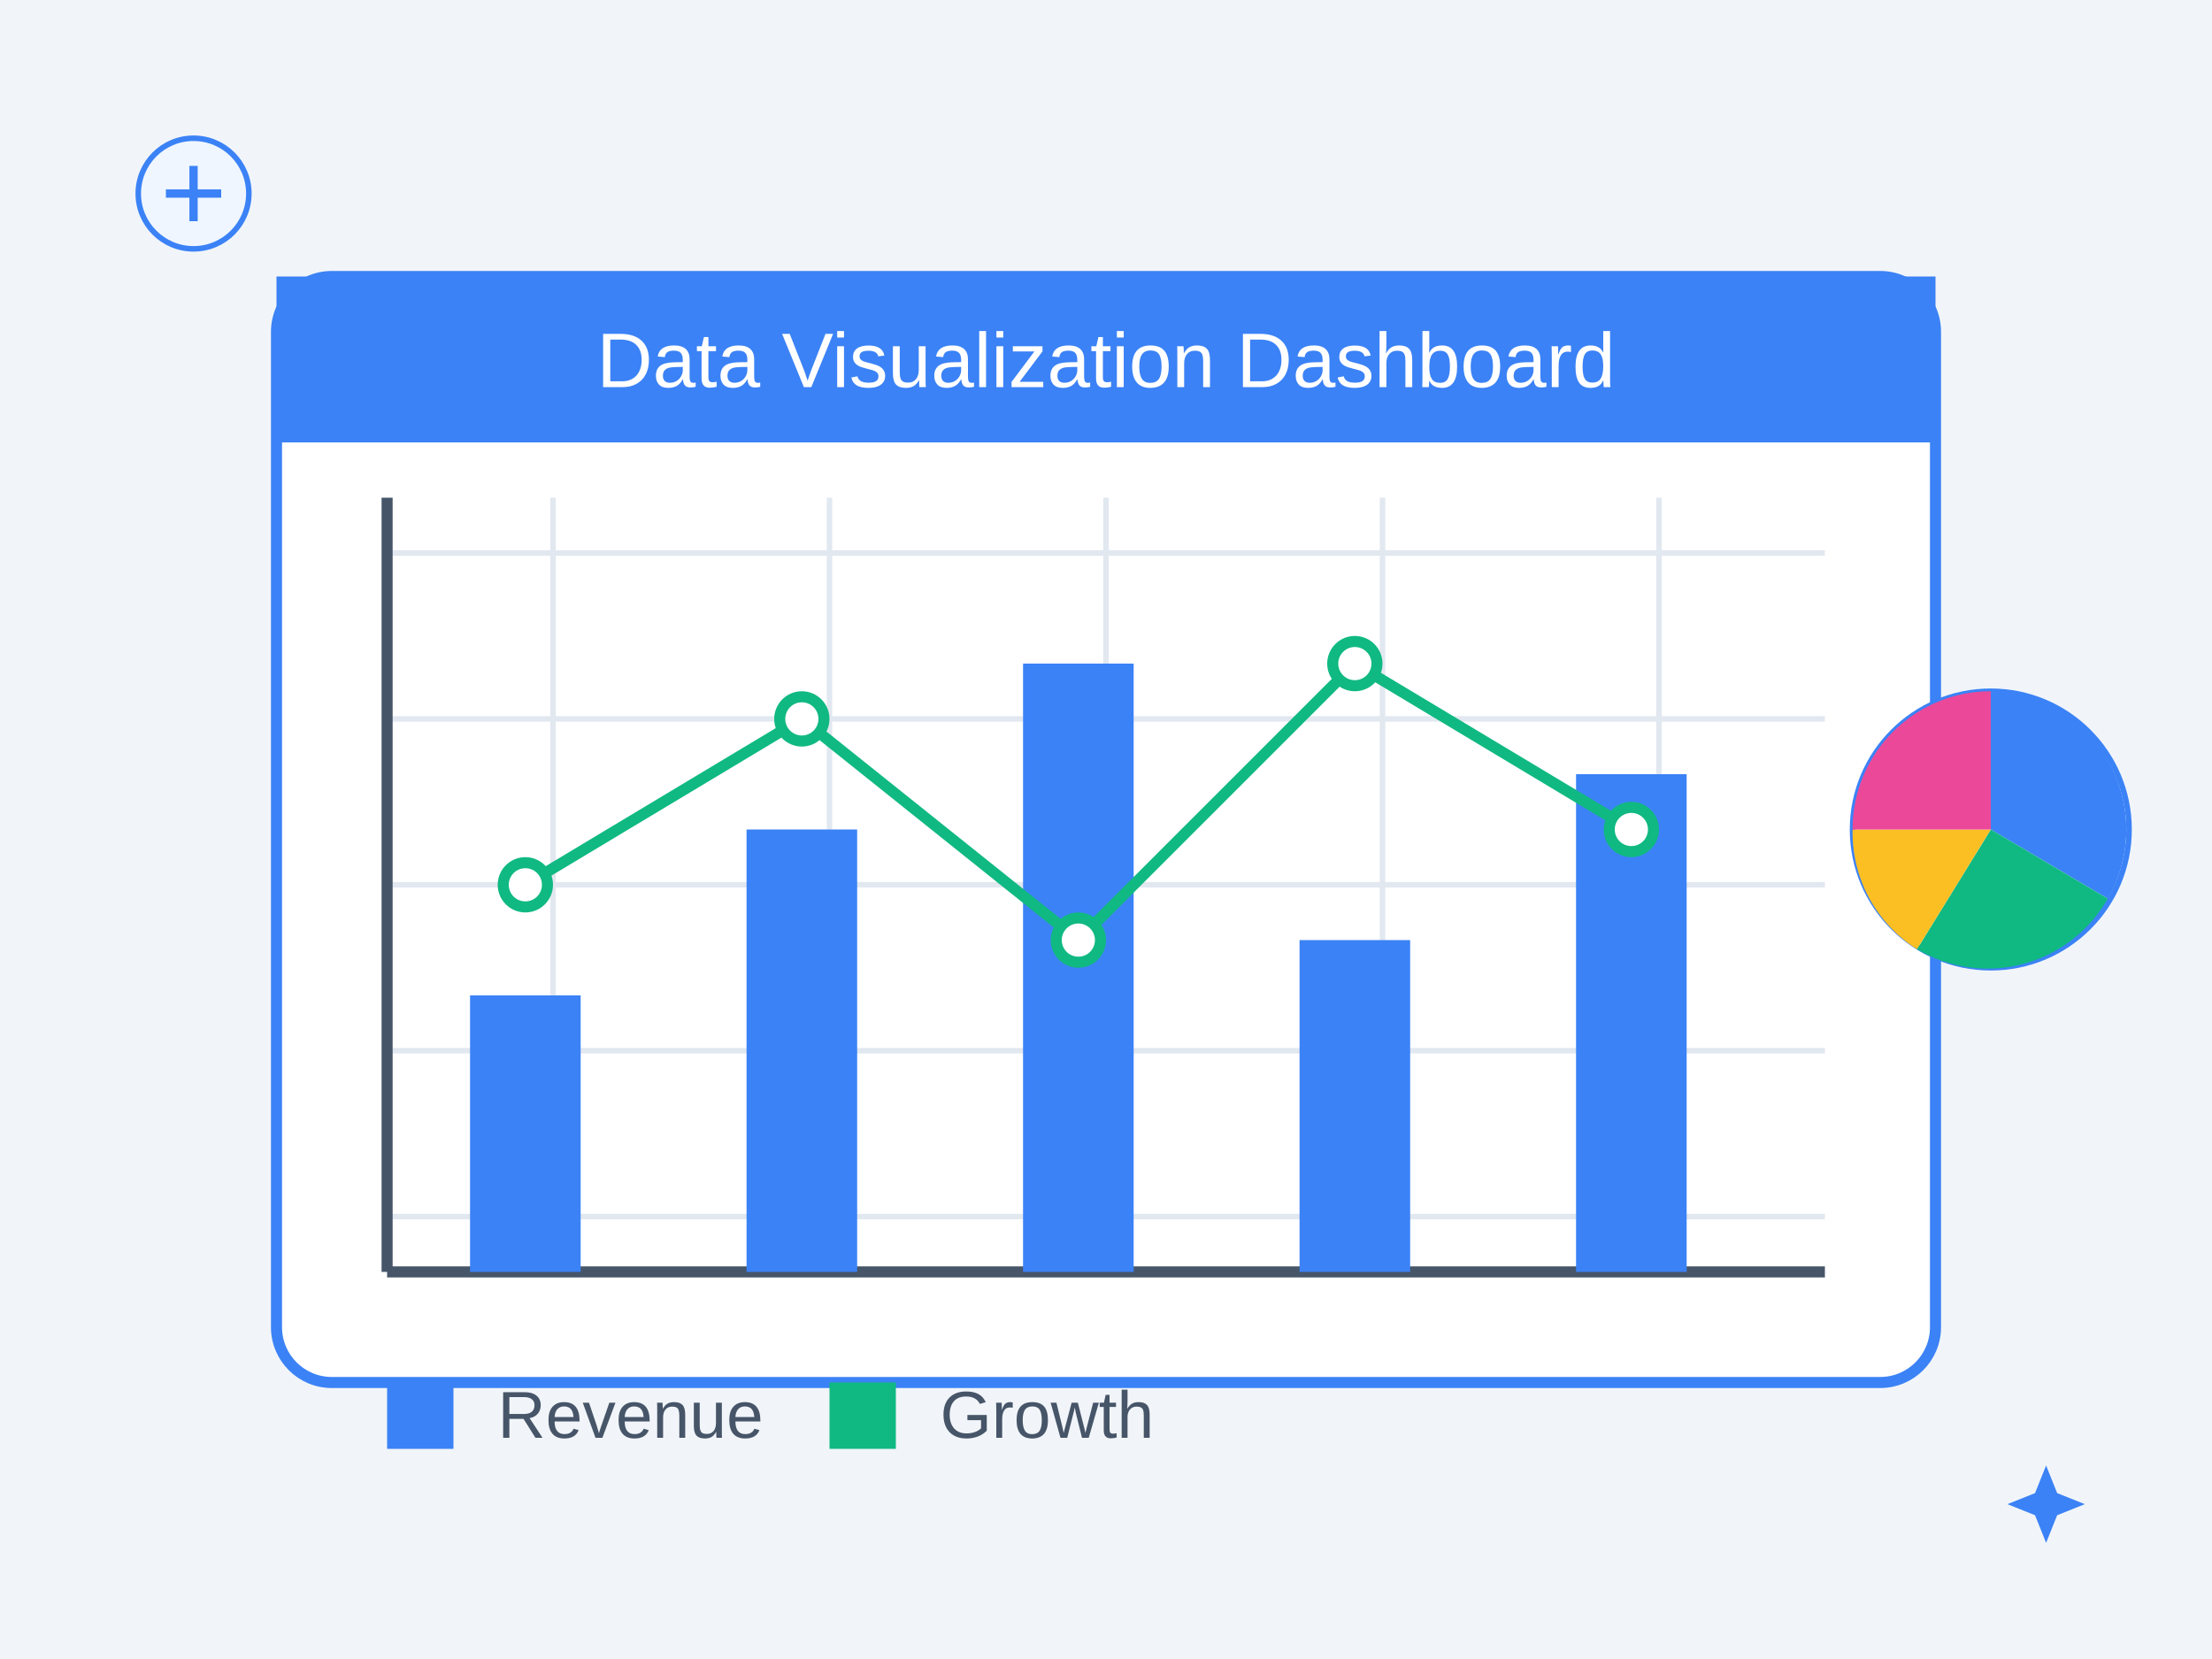
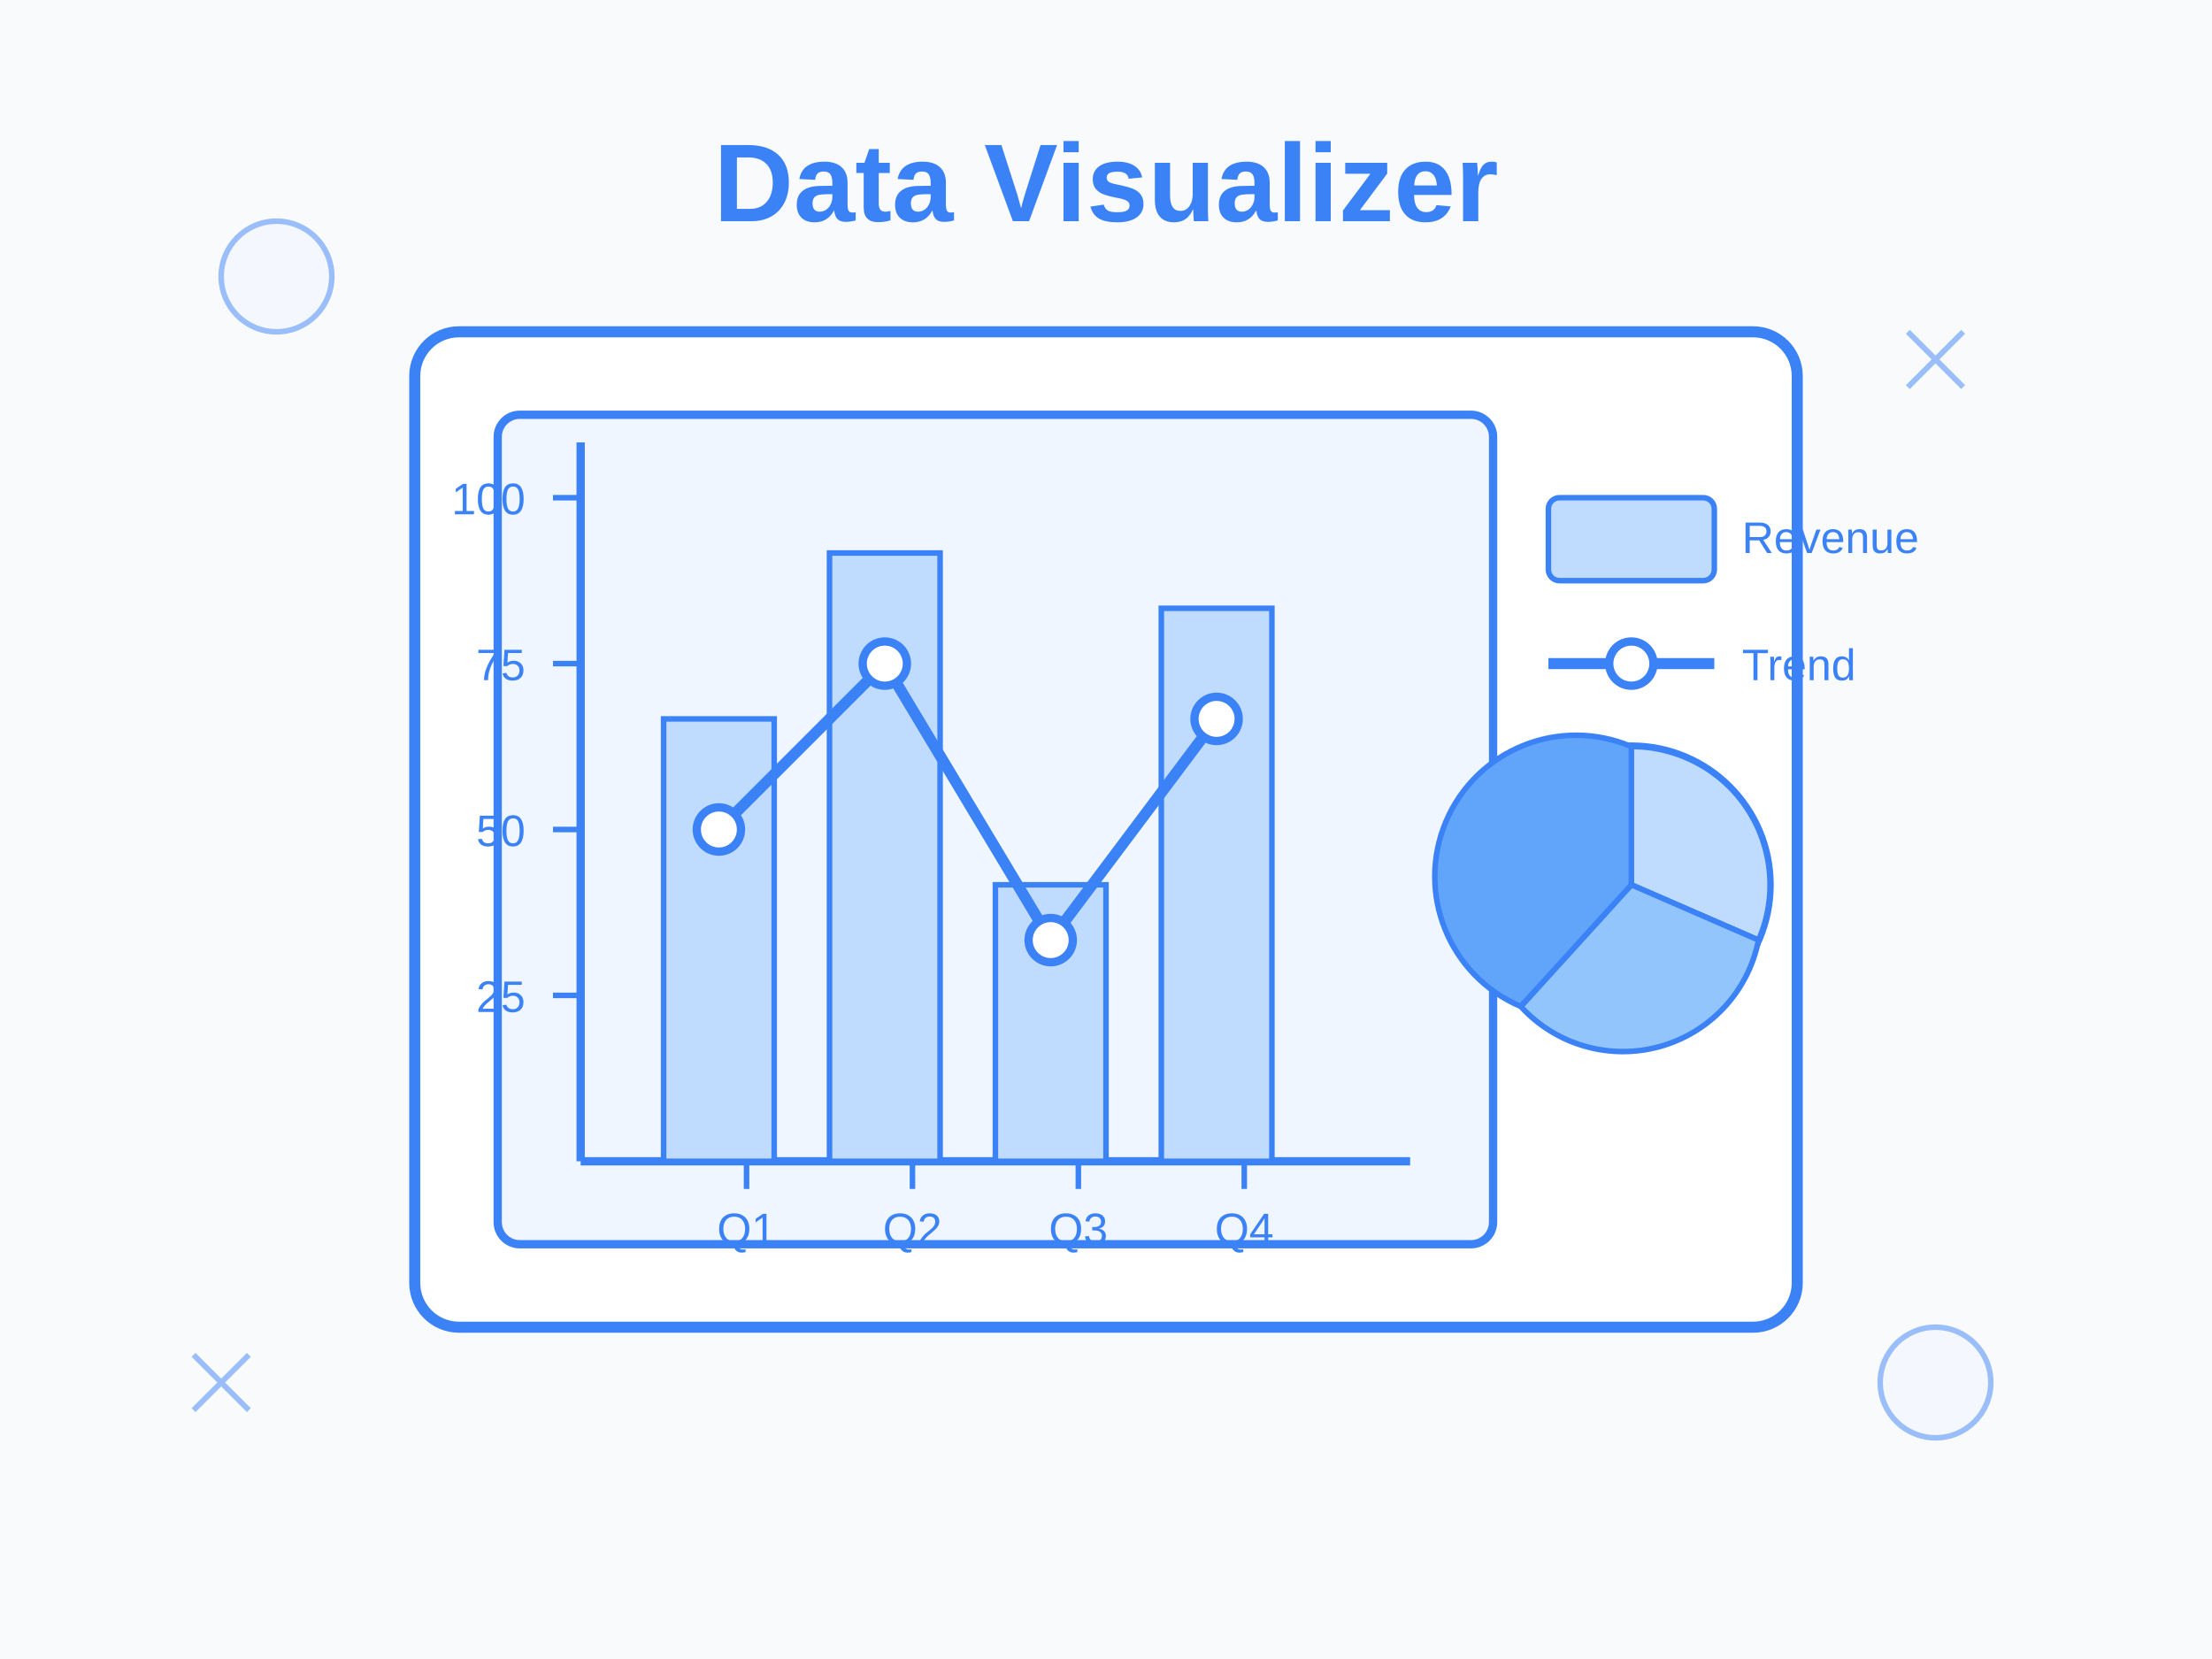
<svg xmlns="http://www.w3.org/2000/svg" width="400" height="300" viewBox="0 0 400 300" fill="none">
-   <rect width="400" height="300" fill="#F1F5F9" />
-   <rect x="50" y="50" width="300" height="200" rx="10" fill="white" stroke="#3B82F6" stroke-width="2" />
-   <rect x="50" y="50" width="300" height="30" rx="10 10 0 0" fill="#3B82F6" />
-   <text x="200" y="70" text-anchor="middle" font-family="Arial" font-size="14" fill="white">Data Visualization Dashboard</text>
-   <line x1="70" y1="100" x2="330" y2="100" stroke="#E2E8F0" stroke-width="1" />
-   <line x1="70" y1="130" x2="330" y2="130" stroke="#E2E8F0" stroke-width="1" />
-   <line x1="70" y1="160" x2="330" y2="160" stroke="#E2E8F0" stroke-width="1" />
-   <line x1="70" y1="190" x2="330" y2="190" stroke="#E2E8F0" stroke-width="1" />
-   <line x1="70" y1="220" x2="330" y2="220" stroke="#E2E8F0" stroke-width="1" />
-   <line x1="100" y1="90" x2="100" y2="230" stroke="#E2E8F0" stroke-width="1" />
-   <line x1="150" y1="90" x2="150" y2="230" stroke="#E2E8F0" stroke-width="1" />
-   <line x1="200" y1="90" x2="200" y2="230" stroke="#E2E8F0" stroke-width="1" />
-   <line x1="250" y1="90" x2="250" y2="230" stroke="#E2E8F0" stroke-width="1" />
-   <line x1="300" y1="90" x2="300" y2="230" stroke="#E2E8F0" stroke-width="1" />
-   <line x1="70" y1="230" x2="330" y2="230" stroke="#475569" stroke-width="2" />
-   <line x1="70" y1="90" x2="70" y2="230" stroke="#475569" stroke-width="2" />
-   <rect x="85" y="180" width="20" height="50" fill="#3B82F6" />
-   <rect x="135" y="150" width="20" height="80" fill="#3B82F6" />
-   <rect x="185" y="120" width="20" height="110" fill="#3B82F6" />
-   <rect x="235" y="170" width="20" height="60" fill="#3B82F6" />
-   <rect x="285" y="140" width="20" height="90" fill="#3B82F6" />
-   <path d="M95 160L145 130L195 170L245 120L295 150" stroke="#10B981" stroke-width="2" stroke-linecap="round" stroke-linejoin="round" />
-   <circle cx="95" cy="160" r="4" fill="white" stroke="#10B981" stroke-width="2" />
-   <circle cx="145" cy="130" r="4" fill="white" stroke="#10B981" stroke-width="2" />
-   <circle cx="195" cy="170" r="4" fill="white" stroke="#10B981" stroke-width="2" />
-   <circle cx="245" cy="120" r="4" fill="white" stroke="#10B981" stroke-width="2" />
-   <circle cx="295" cy="150" r="4" fill="white" stroke="#10B981" stroke-width="2" />
-   <circle cx="360" cy="150" r="25" fill="white" stroke="#3B82F6" stroke-width="1" />
-   <path d="M360 150L360 125A25 25 0 0 1 381.15 162.5L360 150Z" fill="#3B82F6" />
-   <path d="M360 150L381.15 162.5A25 25 0 0 1 346.65 171.65L360 150Z" fill="#10B981" />
-   <path d="M360 150L346.65 171.65A25 25 0 0 1 335 150L360 150Z" fill="#FBBF24" />
-   <path d="M360 150L335 150A25 25 0 0 1 360 125L360 150Z" fill="#EC4899" />
-   <rect x="70" y="250" width="12" height="12" fill="#3B82F6" />
-   <text x="90" y="260" font-family="Arial" font-size="12" fill="#475569">Revenue</text>
-   <rect x="150" y="250" width="12" height="12" fill="#10B981" />
-   <text x="170" y="260" font-family="Arial" font-size="12" fill="#475569">Growth</text>
-   <circle cx="35" cy="35" r="10" fill="#EFF6FF" stroke="#3B82F6" stroke-width="1" />
-   <path d="M35 30L35 40" stroke="#3B82F6" stroke-width="1.5" />
-   <path d="M30 35L40 35" stroke="#3B82F6" stroke-width="1.5" />
-   <path d="M370 265L372 270L377 272L372 274L370 279L368 274L363 272L368 270L370 265Z" fill="#3B82F6" />
+   <rect width="400" height="300" fill="#F8FAFC" />
+   <text x="200" y="40" font-family="Arial" font-size="20" font-weight="bold" fill="#3B82F6" text-anchor="middle">Data Visualizer</text>
+   <rect x="75" y="60" width="250" height="180" rx="8" fill="white" stroke="#3B82F6" stroke-width="2" />
+   <rect x="90" y="75" width="180" height="150" rx="4" fill="#EFF6FF" stroke="#3B82F6" stroke-width="1.5" />
+   <line x1="105" y1="80" x2="105" y2="210" stroke="#3B82F6" stroke-width="1.5" />
+   <line x1="100" y1="90" x2="105" y2="90" stroke="#3B82F6" stroke-width="1" />
+   <line x1="100" y1="120" x2="105" y2="120" stroke="#3B82F6" stroke-width="1" />
+   <line x1="100" y1="150" x2="105" y2="150" stroke="#3B82F6" stroke-width="1" />
+   <line x1="100" y1="180" x2="105" y2="180" stroke="#3B82F6" stroke-width="1" />
+   <text x="95" y="93" font-family="Arial" font-size="8" fill="#3B82F6" text-anchor="end">100</text>
+   <text x="95" y="123" font-family="Arial" font-size="8" fill="#3B82F6" text-anchor="end">75</text>
+   <text x="95" y="153" font-family="Arial" font-size="8" fill="#3B82F6" text-anchor="end">50</text>
+   <text x="95" y="183" font-family="Arial" font-size="8" fill="#3B82F6" text-anchor="end">25</text>
+   <line x1="105" y1="210" x2="255" y2="210" stroke="#3B82F6" stroke-width="1.5" />
+   <line x1="135" y1="210" x2="135" y2="215" stroke="#3B82F6" stroke-width="1" />
+   <line x1="165" y1="210" x2="165" y2="215" stroke="#3B82F6" stroke-width="1" />
+   <line x1="195" y1="210" x2="195" y2="215" stroke="#3B82F6" stroke-width="1" />
+   <line x1="225" y1="210" x2="225" y2="215" stroke="#3B82F6" stroke-width="1" />
+   <text x="135" y="225" font-family="Arial" font-size="8" fill="#3B82F6" text-anchor="middle">Q1</text>
+   <text x="165" y="225" font-family="Arial" font-size="8" fill="#3B82F6" text-anchor="middle">Q2</text>
+   <text x="195" y="225" font-family="Arial" font-size="8" fill="#3B82F6" text-anchor="middle">Q3</text>
+   <text x="225" y="225" font-family="Arial" font-size="8" fill="#3B82F6" text-anchor="middle">Q4</text>
+   <rect x="120" y="130" width="20" height="80" fill="#BFDBFE" stroke="#3B82F6" stroke-width="1" />
+   <rect x="150" y="100" width="20" height="110" fill="#BFDBFE" stroke="#3B82F6" stroke-width="1" />
+   <rect x="180" y="160" width="20" height="50" fill="#BFDBFE" stroke="#3B82F6" stroke-width="1" />
+   <rect x="210" y="110" width="20" height="100" fill="#BFDBFE" stroke="#3B82F6" stroke-width="1" />
+   <path d="M130 150 L160 120 L190 170 L220 130" stroke="#3B82F6" stroke-width="2" fill="none" stroke-linejoin="round" />
+   <circle cx="130" cy="150" r="4" fill="white" stroke="#3B82F6" stroke-width="1.5" />
+   <circle cx="160" cy="120" r="4" fill="white" stroke="#3B82F6" stroke-width="1.5" />
+   <circle cx="190" cy="170" r="4" fill="white" stroke="#3B82F6" stroke-width="1.5" />
+   <circle cx="220" cy="130" r="4" fill="white" stroke="#3B82F6" stroke-width="1.5" />
+   <rect x="280" y="90" width="30" height="15" rx="2" fill="#BFDBFE" stroke="#3B82F6" stroke-width="1" />
+   <text x="315" y="100" font-family="Arial" font-size="8" fill="#3B82F6">Revenue</text>
+   <line x1="280" y1="120" x2="310" y2="120" stroke="#3B82F6" stroke-width="2" />
+   <circle cx="295" cy="120" r="4" fill="white" stroke="#3B82F6" stroke-width="1.5" />
+   <text x="315" y="123" font-family="Arial" font-size="8" fill="#3B82F6">Trend</text>
+   <circle cx="295" cy="160" r="25" fill="#EFF6FF" stroke="#3B82F6" stroke-width="1.5" />
+   <path d="M295 160 L295 135 A25 25 0 0 1 318 170 Z" fill="#BFDBFE" stroke="#3B82F6" stroke-width="1" />
+   <path d="M295 160 L318 170 A25 25 0 0 1 275 182 Z" fill="#93C5FD" stroke="#3B82F6" stroke-width="1" />
+   <path d="M295 160 L275 182 A25 25 0 0 1 295 135 Z" fill="#60A5FA" stroke="#3B82F6" stroke-width="1" />
+   <circle cx="50" cy="50" r="10" fill="#EFF6FF" stroke="#3B82F6" stroke-width="1" opacity="0.5" />
+   <circle cx="350" cy="250" r="10" fill="#EFF6FF" stroke="#3B82F6" stroke-width="1" opacity="0.5" />
+   <path d="M35 245 L45 255 M35 255 L45 245" stroke="#3B82F6" stroke-width="1" opacity="0.5" />
+   <path d="M345 60 L355 70 M345 70 L355 60" stroke="#3B82F6" stroke-width="1" opacity="0.5" />
</svg>
